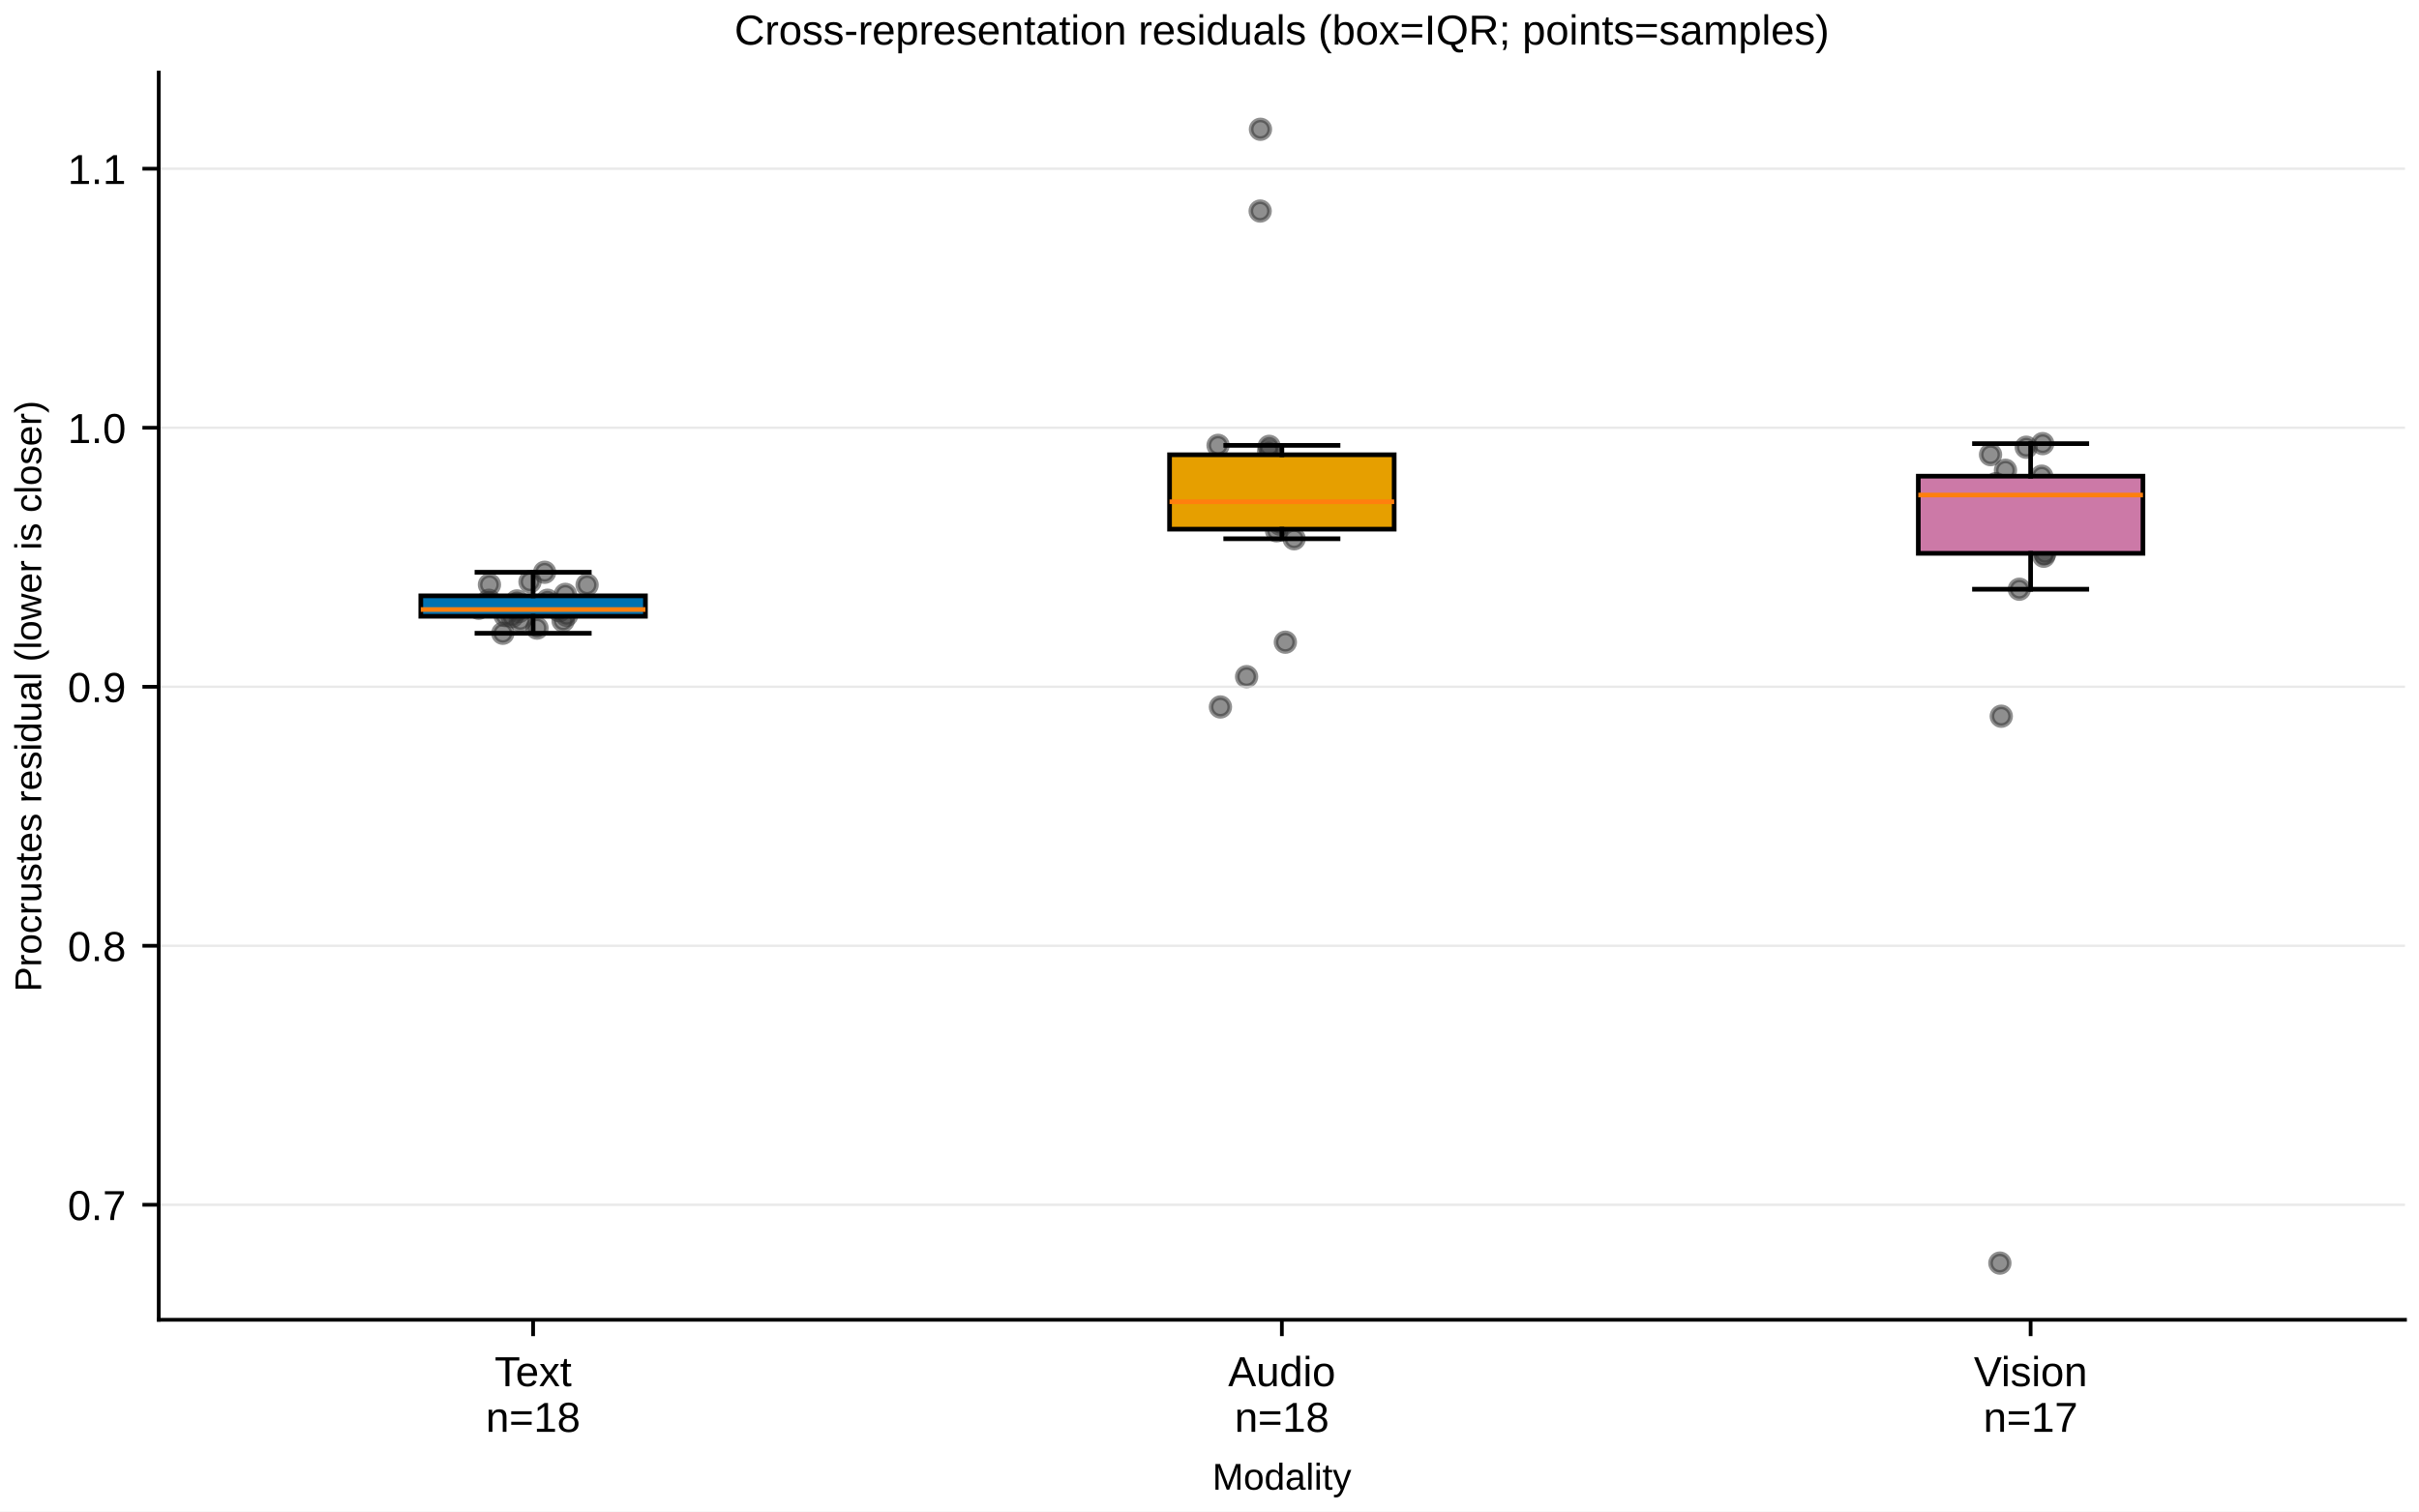
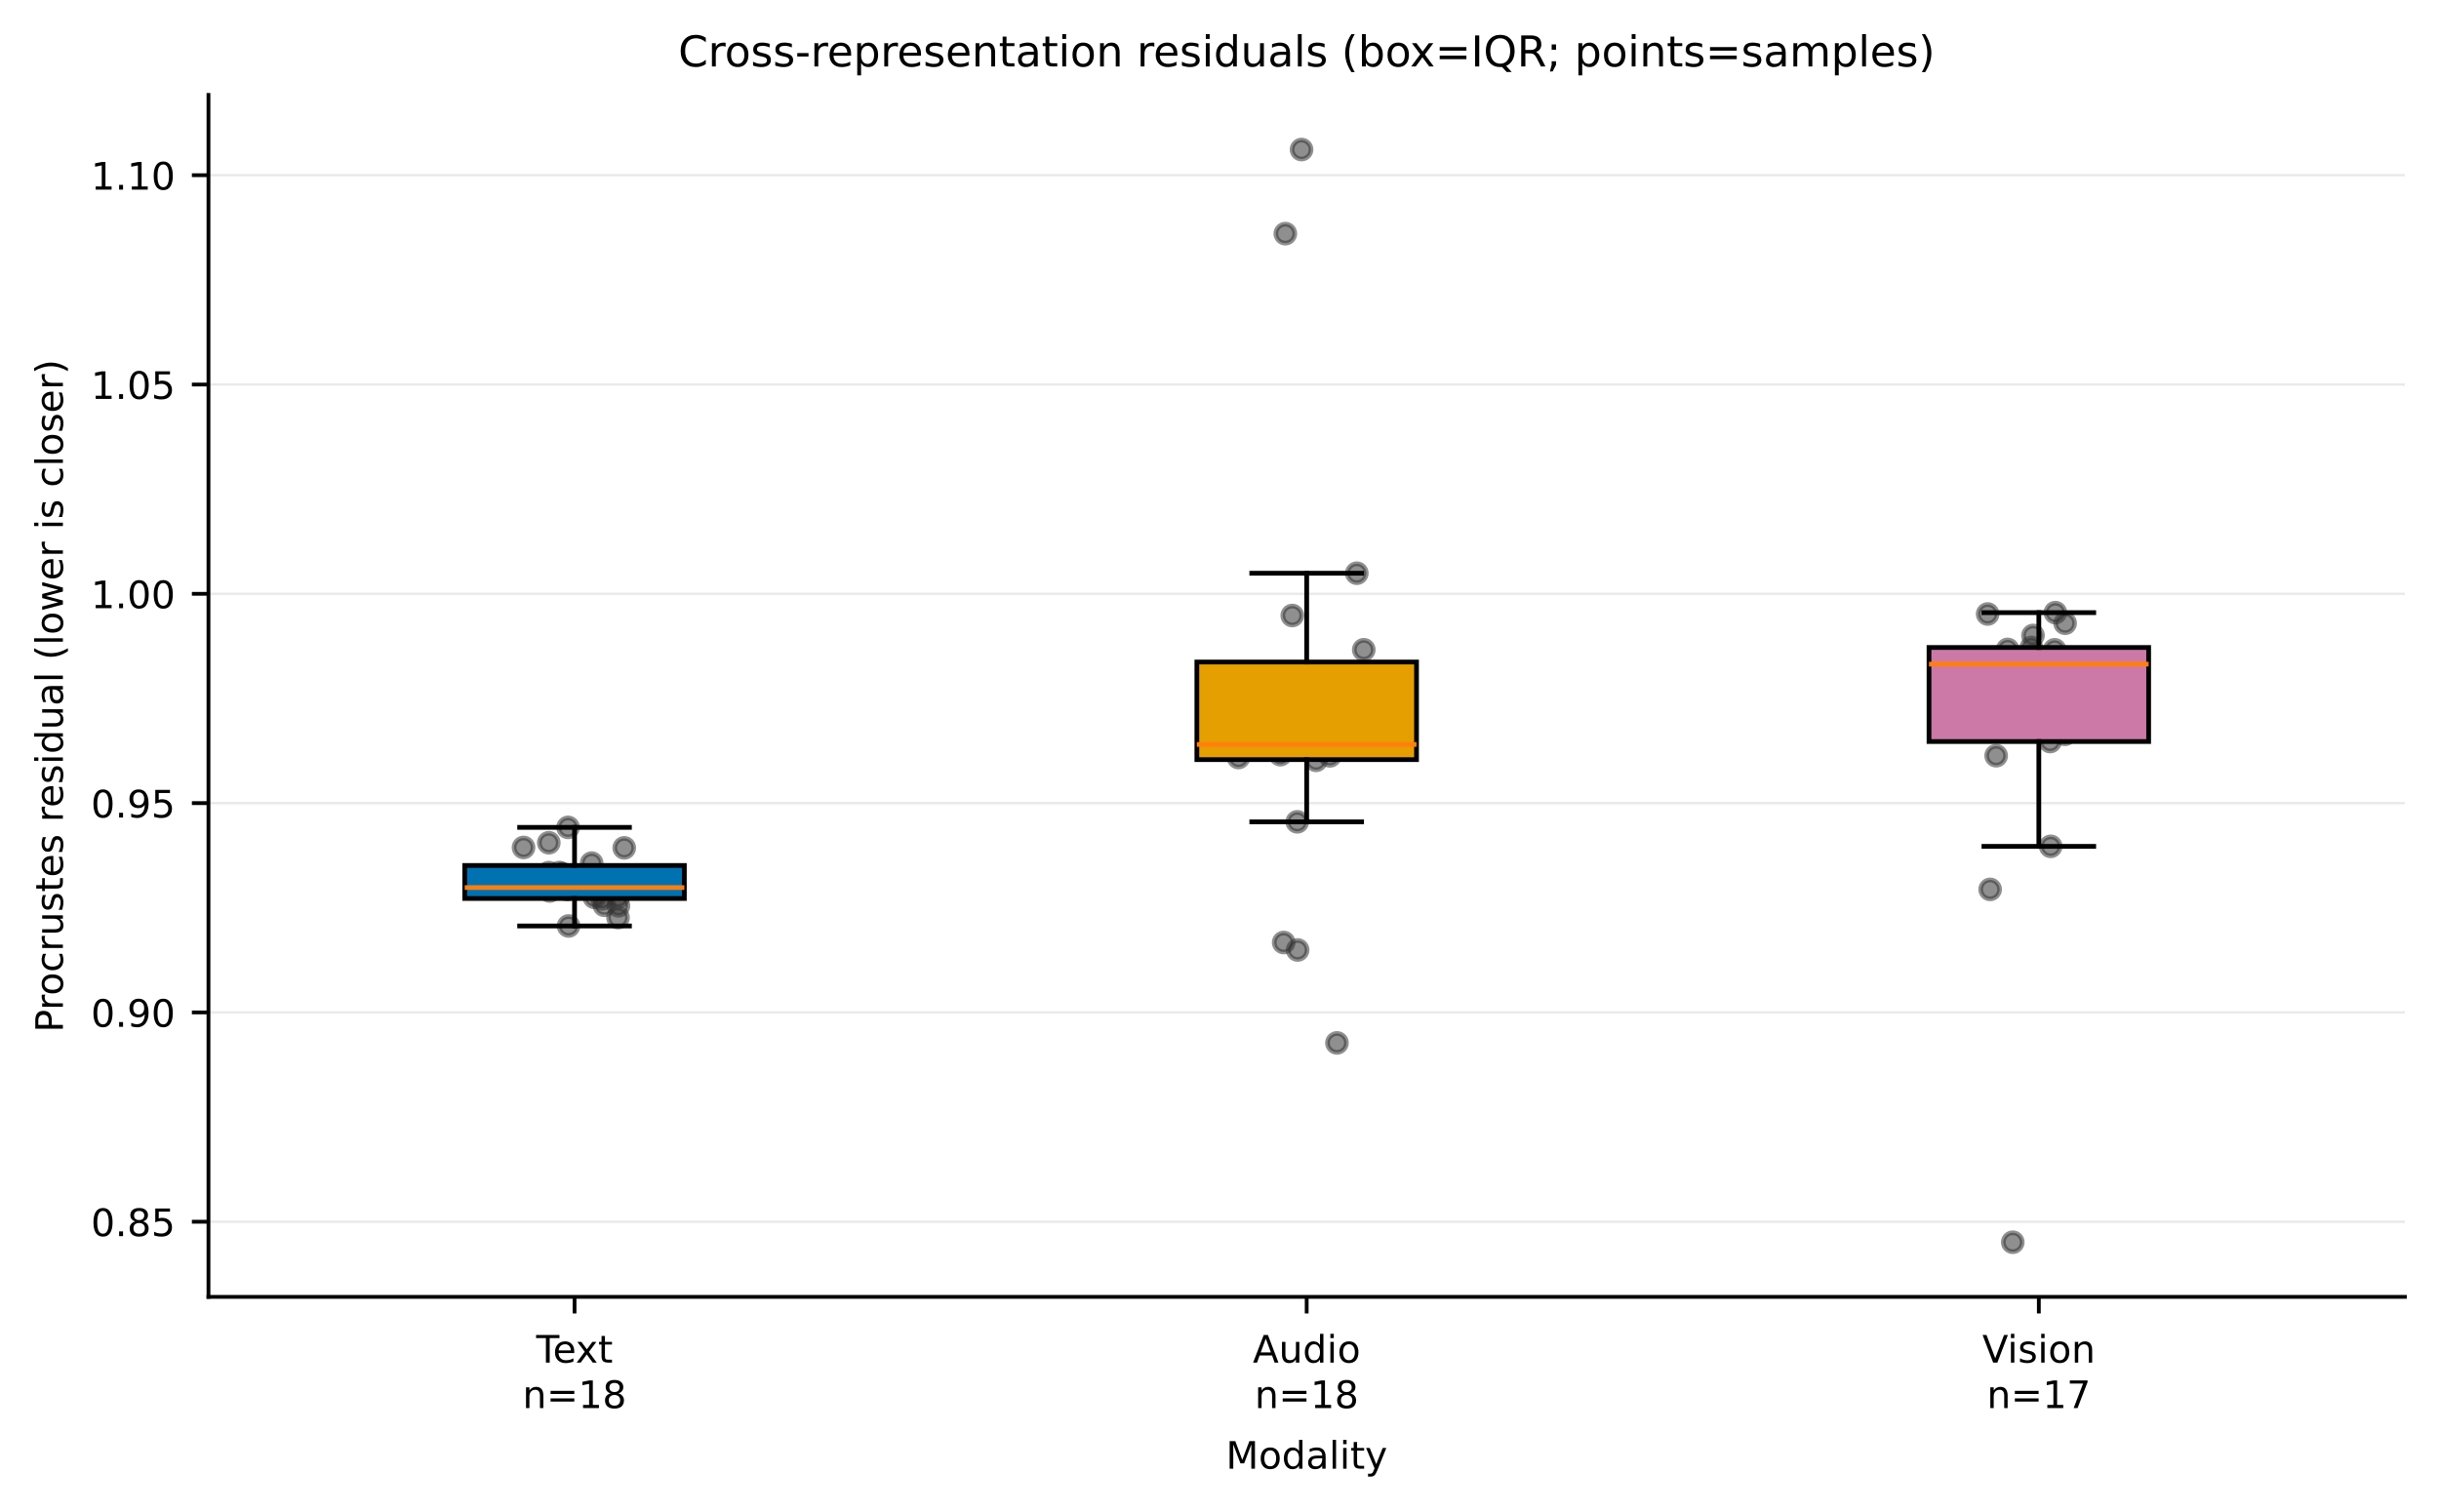
- <svg xmlns="http://www.w3.org/2000/svg" xmlns:xlink="http://www.w3.org/1999/xlink" width="518.4pt" height="324pt" viewBox="0 0 518.4 324" version="1.1">
+ <svg xmlns="http://www.w3.org/2000/svg" xmlns:xlink="http://www.w3.org/1999/xlink" width="514.931pt" height="319.236pt" viewBox="0 0 514.931 319.236" version="1.1">
  <defs>
    <style type="text/css">*{stroke-linejoin: round; stroke-linecap: butt}</style>
  </defs>
  <g id="figure_1">
    <g id="patch_1">
-       <path d="M 0 324 L 518.4 324 L 518.4 0 L 0 0 z " style="fill: #ffffff" />
+       <path d="M 0 319.236 L 514.931 319.236 L 514.931 0 L 0 0 z " style="fill: #ffffff" />
    </g>
    <g id="axes_1">
      <g id="patch_2">
-         <path d="M 34.018 282.901 L 515.4 282.901 L 515.4 15.558 L 34.018 15.558 z " style="fill: #ffffff" />
+         <path d="M 44.013 273.832 L 507.731 273.832 L 507.731 20.039 L 44.013 20.039 z " style="fill: #ffffff" />
      </g>
      <g id="PathCollection_1">
        <defs>
-           <path id="m87ee819279" d="M 0 2 C 0.53 2 1.039 1.789 1.414 1.414 C 1.789 1.039 2 0.53 2 0 C 2 -0.53 1.789 -1.039 1.414 -1.414 C 1.039 -1.789 0.53 -2 0 -2 C -0.53 -2 -1.039 -1.789 -1.414 -1.414 C -1.789 -1.039 -2 -0.53 -2 0 C -2 0.53 -1.789 1.039 -1.414 1.414 C -1.039 1.789 -0.53 2 0 2 z " style="stroke: #333333; stroke-opacity: 0.55" />
+           <path id="m8d5c69ae6e" d="M 0 2 C 0.53 2 1.039 1.789 1.414 1.414 C 1.789 1.039 2 0.53 2 0 C 2 -0.53 1.789 -1.039 1.414 -1.414 C 1.039 -1.789 0.53 -2 0 -2 C -0.53 -2 -1.039 -1.789 -1.414 -1.414 C -1.789 -1.039 -2 -0.53 -2 0 C -2 0.53 -1.789 1.039 -1.414 1.414 C -1.039 1.789 -0.53 2 0 2 z " style="stroke: #333333; stroke-opacity: 0.55" />
        </defs>
-         <g clip-path="url(#p8bc3a41539)">
-           <use xlink:href="#m87ee819279" x="119.873" y="130.915" style="fill: #333333; fill-opacity: 0.55; stroke: #333333; stroke-opacity: 0.55" />
-           <use xlink:href="#m87ee819279" x="107.76" y="135.743" style="fill: #333333; fill-opacity: 0.55; stroke: #333333; stroke-opacity: 0.55" />
-           <use xlink:href="#m87ee819279" x="121.432" y="131.904" style="fill: #333333; fill-opacity: 0.55; stroke: #333333; stroke-opacity: 0.55" />
-           <use xlink:href="#m87ee819279" x="110.785" y="128.807" style="fill: #333333; fill-opacity: 0.55; stroke: #333333; stroke-opacity: 0.55" />
-           <use xlink:href="#m87ee819279" x="104.772" y="128.67" style="fill: #333333; fill-opacity: 0.55; stroke: #333333; stroke-opacity: 0.55" />
-           <use xlink:href="#m87ee819279" x="120.676" y="133.07" style="fill: #333333; fill-opacity: 0.55; stroke: #333333; stroke-opacity: 0.55" />
-           <use xlink:href="#m87ee819279" x="104.887" y="125.33" style="fill: #333333; fill-opacity: 0.55; stroke: #333333; stroke-opacity: 0.55" />
-           <use xlink:href="#m87ee819279" x="111.498" y="132.993" style="fill: #333333; fill-opacity: 0.55; stroke: #333333; stroke-opacity: 0.55" />
-           <use xlink:href="#m87ee819279" x="116.722" y="122.666" style="fill: #333333; fill-opacity: 0.55; stroke: #333333; stroke-opacity: 0.55" />
-           <use xlink:href="#m87ee819279" x="117.339" y="128.658" style="fill: #333333; fill-opacity: 0.55; stroke: #333333; stroke-opacity: 0.55" />
-           <use xlink:href="#m87ee819279" x="125.816" y="125.382" style="fill: #333333; fill-opacity: 0.55; stroke: #333333; stroke-opacity: 0.55" />
-           <use xlink:href="#m87ee819279" x="121.159" y="127.406" style="fill: #333333; fill-opacity: 0.55; stroke: #333333; stroke-opacity: 0.55" />
-           <use xlink:href="#m87ee819279" x="102.579" y="130.382" style="fill: #333333; fill-opacity: 0.55; stroke: #333333; stroke-opacity: 0.55" />
-           <use xlink:href="#m87ee819279" x="108.242" y="131.94" style="fill: #333333; fill-opacity: 0.55; stroke: #333333; stroke-opacity: 0.55" />
-           <use xlink:href="#m87ee819279" x="109.756" y="132.149" style="fill: #333333; fill-opacity: 0.55; stroke: #333333; stroke-opacity: 0.55" />
-           <use xlink:href="#m87ee819279" x="115.085" y="134.633" style="fill: #333333; fill-opacity: 0.55; stroke: #333333; stroke-opacity: 0.55" />
-           <use xlink:href="#m87ee819279" x="111.204" y="131.1" style="fill: #333333; fill-opacity: 0.55; stroke: #333333; stroke-opacity: 0.55" />
-           <use xlink:href="#m87ee819279" x="113.581" y="124.704" style="fill: #333333; fill-opacity: 0.55; stroke: #333333; stroke-opacity: 0.55" />
+         <g clip-path="url(#pcd652f8b3b)">
+           <use xlink:href="#m8d5c69ae6e" x="119.802" y="187.832" style="fill: #333333; fill-opacity: 0.55; stroke: #333333; stroke-opacity: 0.55" />
+           <use xlink:href="#m8d5c69ae6e" x="120.038" y="195.519" style="fill: #333333; fill-opacity: 0.55; stroke: #333333; stroke-opacity: 0.55" />
+           <use xlink:href="#m8d5c69ae6e" x="130.527" y="189.408" style="fill: #333333; fill-opacity: 0.55; stroke: #333333; stroke-opacity: 0.55" />
+           <use xlink:href="#m8d5c69ae6e" x="118.705" y="184.478" style="fill: #333333; fill-opacity: 0.55; stroke: #333333; stroke-opacity: 0.55" />
+           <use xlink:href="#m8d5c69ae6e" x="115.864" y="184.258" style="fill: #333333; fill-opacity: 0.55; stroke: #333333; stroke-opacity: 0.55" />
+           <use xlink:href="#m8d5c69ae6e" x="130.567" y="191.264" style="fill: #333333; fill-opacity: 0.55; stroke: #333333; stroke-opacity: 0.55" />
+           <use xlink:href="#m8d5c69ae6e" x="110.532" y="178.941" style="fill: #333333; fill-opacity: 0.55; stroke: #333333; stroke-opacity: 0.55" />
+           <use xlink:href="#m8d5c69ae6e" x="127.58" y="191.141" style="fill: #333333; fill-opacity: 0.55; stroke: #333333; stroke-opacity: 0.55" />
+           <use xlink:href="#m8d5c69ae6e" x="119.934" y="174.701" style="fill: #333333; fill-opacity: 0.55; stroke: #333333; stroke-opacity: 0.55" />
+           <use xlink:href="#m8d5c69ae6e" x="118.086" y="184.239" style="fill: #333333; fill-opacity: 0.55; stroke: #333333; stroke-opacity: 0.55" />
+           <use xlink:href="#m8d5c69ae6e" x="131.792" y="179.025" style="fill: #333333; fill-opacity: 0.55; stroke: #333333; stroke-opacity: 0.55" />
+           <use xlink:href="#m8d5c69ae6e" x="124.914" y="182.246" style="fill: #333333; fill-opacity: 0.55; stroke: #333333; stroke-opacity: 0.55" />
+           <use xlink:href="#m8d5c69ae6e" x="117.866" y="186.984" style="fill: #333333; fill-opacity: 0.55; stroke: #333333; stroke-opacity: 0.55" />
+           <use xlink:href="#m8d5c69ae6e" x="125.479" y="189.464" style="fill: #333333; fill-opacity: 0.55; stroke: #333333; stroke-opacity: 0.55" />
+           <use xlink:href="#m8d5c69ae6e" x="127.093" y="189.797" style="fill: #333333; fill-opacity: 0.55; stroke: #333333; stroke-opacity: 0.55" />
+           <use xlink:href="#m8d5c69ae6e" x="130.478" y="193.752" style="fill: #333333; fill-opacity: 0.55; stroke: #333333; stroke-opacity: 0.55" />
+           <use xlink:href="#m8d5c69ae6e" x="116.066" y="188.127" style="fill: #333333; fill-opacity: 0.55; stroke: #333333; stroke-opacity: 0.55" />
+           <use xlink:href="#m8d5c69ae6e" x="115.864" y="177.945" style="fill: #333333; fill-opacity: 0.55; stroke: #333333; stroke-opacity: 0.55" />
        </g>
      </g>
      <g id="PathCollection_2">
-         <g clip-path="url(#p8bc3a41539)">
-           <use xlink:href="#m87ee819279" x="261.037" y="95.466" style="fill: #333333; fill-opacity: 0.55; stroke: #333333; stroke-opacity: 0.55" />
-           <use xlink:href="#m87ee819279" x="282.234" y="110.327" style="fill: #333333; fill-opacity: 0.55; stroke: #333333; stroke-opacity: 0.55" />
-           <use xlink:href="#m87ee819279" x="271.305" y="108.374" style="fill: #333333; fill-opacity: 0.55; stroke: #333333; stroke-opacity: 0.55" />
-           <use xlink:href="#m87ee819279" x="267.149" y="145.042" style="fill: #333333; fill-opacity: 0.55; stroke: #333333; stroke-opacity: 0.55" />
-           <use xlink:href="#m87ee819279" x="271.875" y="96.668" style="fill: #333333; fill-opacity: 0.55; stroke: #333333; stroke-opacity: 0.55" />
-           <use xlink:href="#m87ee819279" x="275.457" y="137.657" style="fill: #333333; fill-opacity: 0.55; stroke: #333333; stroke-opacity: 0.55" />
-           <use xlink:href="#m87ee819279" x="272.893" y="99.919" style="fill: #333333; fill-opacity: 0.55; stroke: #333333; stroke-opacity: 0.55" />
-           <use xlink:href="#m87ee819279" x="264.929" y="106.735" style="fill: #333333; fill-opacity: 0.55; stroke: #333333; stroke-opacity: 0.55" />
-           <use xlink:href="#m87ee819279" x="282.035" y="101.565" style="fill: #333333; fill-opacity: 0.55; stroke: #333333; stroke-opacity: 0.55" />
-           <use xlink:href="#m87ee819279" x="271.989" y="95.677" style="fill: #333333; fill-opacity: 0.55; stroke: #333333; stroke-opacity: 0.55" />
-           <use xlink:href="#m87ee819279" x="270.056" y="45.239" style="fill: #333333; fill-opacity: 0.55; stroke: #333333; stroke-opacity: 0.55" />
-           <use xlink:href="#m87ee819279" x="274.314" y="112.366" style="fill: #333333; fill-opacity: 0.55; stroke: #333333; stroke-opacity: 0.55" />
-           <use xlink:href="#m87ee819279" x="274.845" y="109.972" style="fill: #333333; fill-opacity: 0.55; stroke: #333333; stroke-opacity: 0.55" />
-           <use xlink:href="#m87ee819279" x="277.335" y="115.489" style="fill: #333333; fill-opacity: 0.55; stroke: #333333; stroke-opacity: 0.55" />
-           <use xlink:href="#m87ee819279" x="285.914" y="101.277" style="fill: #333333; fill-opacity: 0.55; stroke: #333333; stroke-opacity: 0.55" />
-           <use xlink:href="#m87ee819279" x="261.542" y="151.541" style="fill: #333333; fill-opacity: 0.55; stroke: #333333; stroke-opacity: 0.55" />
-           <use xlink:href="#m87ee819279" x="273.582" y="113.783" style="fill: #333333; fill-opacity: 0.55; stroke: #333333; stroke-opacity: 0.55" />
-           <use xlink:href="#m87ee819279" x="270.121" y="27.71" style="fill: #333333; fill-opacity: 0.55; stroke: #333333; stroke-opacity: 0.55" />
+         <g clip-path="url(#pcd652f8b3b)">
+           <use xlink:href="#m8d5c69ae6e" x="272.832" y="129.963" style="fill: #333333; fill-opacity: 0.55; stroke: #333333; stroke-opacity: 0.55" />
+           <use xlink:href="#m8d5c69ae6e" x="272.718" y="156.18" style="fill: #333333; fill-opacity: 0.55; stroke: #333333; stroke-opacity: 0.55" />
+           <use xlink:href="#m8d5c69ae6e" x="274.107" y="147.554" style="fill: #333333; fill-opacity: 0.55; stroke: #333333; stroke-opacity: 0.55" />
+           <use xlink:href="#m8d5c69ae6e" x="271.016" y="199.006" style="fill: #333333; fill-opacity: 0.55; stroke: #333333; stroke-opacity: 0.55" />
+           <use xlink:href="#m8d5c69ae6e" x="273.885" y="173.529" style="fill: #333333; fill-opacity: 0.55; stroke: #333333; stroke-opacity: 0.55" />
+           <use xlink:href="#m8d5c69ae6e" x="273.962" y="200.586" style="fill: #333333; fill-opacity: 0.55; stroke: #333333; stroke-opacity: 0.55" />
+           <use xlink:href="#m8d5c69ae6e" x="280.786" y="159.602" style="fill: #333333; fill-opacity: 0.55; stroke: #333333; stroke-opacity: 0.55" />
+           <use xlink:href="#m8d5c69ae6e" x="286.118" y="149.795" style="fill: #333333; fill-opacity: 0.55; stroke: #333333; stroke-opacity: 0.55" />
+           <use xlink:href="#m8d5c69ae6e" x="287.927" y="137.196" style="fill: #333333; fill-opacity: 0.55; stroke: #333333; stroke-opacity: 0.55" />
+           <use xlink:href="#m8d5c69ae6e" x="286.455" y="121.033" style="fill: #333333; fill-opacity: 0.55; stroke: #333333; stroke-opacity: 0.55" />
+           <use xlink:href="#m8d5c69ae6e" x="271.362" y="49.332" style="fill: #333333; fill-opacity: 0.55; stroke: #333333; stroke-opacity: 0.55" />
+           <use xlink:href="#m8d5c69ae6e" x="261.47" y="159.95" style="fill: #333333; fill-opacity: 0.55; stroke: #333333; stroke-opacity: 0.55" />
+           <use xlink:href="#m8d5c69ae6e" x="270.322" y="159.348" style="fill: #333333; fill-opacity: 0.55; stroke: #333333; stroke-opacity: 0.55" />
+           <use xlink:href="#m8d5c69ae6e" x="276.906" y="158.004" style="fill: #333333; fill-opacity: 0.55; stroke: #333333; stroke-opacity: 0.55" />
+           <use xlink:href="#m8d5c69ae6e" x="277.858" y="160.541" style="fill: #333333; fill-opacity: 0.55; stroke: #333333; stroke-opacity: 0.55" />
+           <use xlink:href="#m8d5c69ae6e" x="282.263" y="220.208" style="fill: #333333; fill-opacity: 0.55; stroke: #333333; stroke-opacity: 0.55" />
+           <use xlink:href="#m8d5c69ae6e" x="276.007" y="156.386" style="fill: #333333; fill-opacity: 0.55; stroke: #333333; stroke-opacity: 0.55" />
+           <use xlink:href="#m8d5c69ae6e" x="274.787" y="31.575" style="fill: #333333; fill-opacity: 0.55; stroke: #333333; stroke-opacity: 0.55" />
        </g>
      </g>
      <g id="PathCollection_3">
-         <g clip-path="url(#p8bc3a41539)">
-           <use xlink:href="#m87ee819279" x="434.227" y="95.863" style="fill: #333333; fill-opacity: 0.55; stroke: #333333; stroke-opacity: 0.55" />
-           <use xlink:href="#m87ee819279" x="437.977" y="119.236" style="fill: #333333; fill-opacity: 0.55; stroke: #333333; stroke-opacity: 0.55" />
-           <use xlink:href="#m87ee819279" x="438.738" y="104.823" style="fill: #333333; fill-opacity: 0.55; stroke: #333333; stroke-opacity: 0.55" />
-           <use xlink:href="#m87ee819279" x="428.581" y="270.749" style="fill: #333333; fill-opacity: 0.55; stroke: #333333; stroke-opacity: 0.55" />
-           <use xlink:href="#m87ee819279" x="427.728" y="103.673" style="fill: #333333; fill-opacity: 0.55; stroke: #333333; stroke-opacity: 0.55" />
-           <use xlink:href="#m87ee819279" x="438.236" y="118.607" style="fill: #333333; fill-opacity: 0.55; stroke: #333333; stroke-opacity: 0.55" />
-           <use xlink:href="#m87ee819279" x="437.753" y="95.094" style="fill: #333333; fill-opacity: 0.55; stroke: #333333; stroke-opacity: 0.55" />
-           <use xlink:href="#m87ee819279" x="432.751" y="126.302" style="fill: #333333; fill-opacity: 0.55; stroke: #333333; stroke-opacity: 0.55" />
-           <use xlink:href="#m87ee819279" x="439.746" y="106.891" style="fill: #333333; fill-opacity: 0.55; stroke: #333333; stroke-opacity: 0.55" />
-           <use xlink:href="#m87ee819279" x="429.779" y="100.802" style="fill: #333333; fill-opacity: 0.55; stroke: #333333; stroke-opacity: 0.55" />
-           <use xlink:href="#m87ee819279" x="428.879" y="153.524" style="fill: #333333; fill-opacity: 0.55; stroke: #333333; stroke-opacity: 0.55" />
-           <use xlink:href="#m87ee819279" x="432.115" y="105.747" style="fill: #333333; fill-opacity: 0.55; stroke: #333333; stroke-opacity: 0.55" />
-           <use xlink:href="#m87ee819279" x="426.945" y="106.111" style="fill: #333333; fill-opacity: 0.55; stroke: #333333; stroke-opacity: 0.55" />
-           <use xlink:href="#m87ee819279" x="426.578" y="97.458" style="fill: #333333; fill-opacity: 0.55; stroke: #333333; stroke-opacity: 0.55" />
-           <use xlink:href="#m87ee819279" x="436.149" y="112.732" style="fill: #333333; fill-opacity: 0.55; stroke: #333333; stroke-opacity: 0.55" />
-           <use xlink:href="#m87ee819279" x="447.955" y="114.056" style="fill: #333333; fill-opacity: 0.55; stroke: #333333; stroke-opacity: 0.55" />
-           <use xlink:href="#m87ee819279" x="437.543" y="102.069" style="fill: #333333; fill-opacity: 0.55; stroke: #333333; stroke-opacity: 0.55" />
+         <g clip-path="url(#pcd652f8b3b)">
+           <use xlink:href="#m8d5c69ae6e" x="433.943" y="129.362" style="fill: #333333; fill-opacity: 0.55; stroke: #333333; stroke-opacity: 0.55" />
+           <use xlink:href="#m8d5c69ae6e" x="421.438" y="159.562" style="fill: #333333; fill-opacity: 0.55; stroke: #333333; stroke-opacity: 0.55" />
+           <use xlink:href="#m8d5c69ae6e" x="423.869" y="137.124" style="fill: #333333; fill-opacity: 0.55; stroke: #333333; stroke-opacity: 0.55" />
+           <use xlink:href="#m8d5c69ae6e" x="424.943" y="262.296" style="fill: #333333; fill-opacity: 0.55; stroke: #333333; stroke-opacity: 0.55" />
+           <use xlink:href="#m8d5c69ae6e" x="429.215" y="134.181" style="fill: #333333; fill-opacity: 0.55; stroke: #333333; stroke-opacity: 0.55" />
+           <use xlink:href="#m8d5c69ae6e" x="435.95" y="155.059" style="fill: #333333; fill-opacity: 0.55; stroke: #333333; stroke-opacity: 0.55" />
+           <use xlink:href="#m8d5c69ae6e" x="419.643" y="129.645" style="fill: #333333; fill-opacity: 0.55; stroke: #333333; stroke-opacity: 0.55" />
+           <use xlink:href="#m8d5c69ae6e" x="432.949" y="178.706" style="fill: #333333; fill-opacity: 0.55; stroke: #333333; stroke-opacity: 0.55" />
+           <use xlink:href="#m8d5c69ae6e" x="433.788" y="137.209" style="fill: #333333; fill-opacity: 0.55; stroke: #333333; stroke-opacity: 0.55" />
+           <use xlink:href="#m8d5c69ae6e" x="435.328" y="140.234" style="fill: #333333; fill-opacity: 0.55; stroke: #333333; stroke-opacity: 0.55" />
+           <use xlink:href="#m8d5c69ae6e" x="420.166" y="187.796" style="fill: #333333; fill-opacity: 0.55; stroke: #333333; stroke-opacity: 0.55" />
+           <use xlink:href="#m8d5c69ae6e" x="435.725" y="141.839" style="fill: #333333; fill-opacity: 0.55; stroke: #333333; stroke-opacity: 0.55" />
+           <use xlink:href="#m8d5c69ae6e" x="428.871" y="136.713" style="fill: #333333; fill-opacity: 0.55; stroke: #333333; stroke-opacity: 0.55" />
+           <use xlink:href="#m8d5c69ae6e" x="435.998" y="131.597" style="fill: #333333; fill-opacity: 0.55; stroke: #333333; stroke-opacity: 0.55" />
+           <use xlink:href="#m8d5c69ae6e" x="432.833" y="156.573" style="fill: #333333; fill-opacity: 0.55; stroke: #333333; stroke-opacity: 0.55" />
+           <use xlink:href="#m8d5c69ae6e" x="432.619" y="146.387" style="fill: #333333; fill-opacity: 0.55; stroke: #333333; stroke-opacity: 0.55" />
+           <use xlink:href="#m8d5c69ae6e" x="425.722" y="138.814" style="fill: #333333; fill-opacity: 0.55; stroke: #333333; stroke-opacity: 0.55" />
        </g>
      </g>
      <g id="matplotlib.axis_1">
        <g id="xtick_1">
          <g id="line2d_1">
            <defs>
-               <path id="mef45c1e18e" d="M 0 0 L 0 3.5 " style="stroke: #000000; stroke-width: 0.8" />
+               <path id="mb994ba4a38" d="M 0 0 L 0 3.5 " style="stroke: #000000; stroke-width: 0.8" />
            </defs>
            <g>
-               <use xlink:href="#mef45c1e18e" x="114.248" y="282.901" style="stroke: #000000; stroke-width: 0.8" />
+               <use xlink:href="#mb994ba4a38" x="121.299" y="273.832" style="stroke: #000000; stroke-width: 0.8" />
            </g>
          </g>
          <g id="text_1">
-             <text style="font-size: 9px; font-family: 'Arial', 'Helvetica', 'DejaVu Sans', sans-serif" transform="translate(105.9959 297.1278)">Text</text>
-             <text style="font-size: 9px; font-family: 'Arial', 'Helvetica', 'DejaVu Sans', sans-serif" transform="translate(104.1129 306.9232)">n=18</text>
+             <text style="font-size: 8px; font-family: 'DejaVu Sans', 'Bitstream Vera Sans', 'Computer Modern Sans Serif', 'Lucida Grande', 'Verdana', 'Geneva', 'Lucid', 'Arial', 'Helvetica', 'Avant Garde', sans-serif" transform="translate(113.2089 287.7106)">Text</text>
+             <text style="font-size: 8px; font-family: 'DejaVu Sans', 'Bitstream Vera Sans', 'Computer Modern Sans Serif', 'Lucida Grande', 'Verdana', 'Geneva', 'Lucid', 'Arial', 'Helvetica', 'Avant Garde', sans-serif" transform="translate(110.3226 297.3122)">n=18</text>
          </g>
        </g>
        <g id="xtick_2">
          <g id="line2d_2">
            <g>
-               <use xlink:href="#mef45c1e18e" x="274.709" y="282.901" style="stroke: #000000; stroke-width: 0.8" />
+               <use xlink:href="#mb994ba4a38" x="275.872" y="273.832" style="stroke: #000000; stroke-width: 0.8" />
            </g>
          </g>
          <g id="text_2">
-             <text style="font-size: 9px; font-family: 'Arial', 'Helvetica', 'DejaVu Sans', sans-serif" transform="translate(263.2002 297.1278)">Audio</text>
-             <text style="font-size: 9px; font-family: 'Arial', 'Helvetica', 'DejaVu Sans', sans-serif" transform="translate(264.5734 306.9232)">n=18</text>
+             <text style="font-size: 8px; font-family: 'DejaVu Sans', 'Bitstream Vera Sans', 'Computer Modern Sans Serif', 'Lucida Grande', 'Verdana', 'Geneva', 'Lucid', 'Arial', 'Helvetica', 'Avant Garde', sans-serif" transform="translate(264.5028 287.7113)">Audio</text>
+             <text style="font-size: 8px; font-family: 'DejaVu Sans', 'Bitstream Vera Sans', 'Computer Modern Sans Serif', 'Lucida Grande', 'Verdana', 'Geneva', 'Lucid', 'Arial', 'Helvetica', 'Avant Garde', sans-serif" transform="translate(264.8953 297.3128)">n=18</text>
          </g>
        </g>
        <g id="xtick_3">
          <g id="line2d_3">
            <g>
-               <use xlink:href="#mef45c1e18e" x="435.17" y="282.901" style="stroke: #000000; stroke-width: 0.8" />
+               <use xlink:href="#mb994ba4a38" x="430.445" y="273.832" style="stroke: #000000; stroke-width: 0.8" />
            </g>
          </g>
          <g id="text_3">
-             <text style="font-size: 9px; font-family: 'Arial', 'Helvetica', 'DejaVu Sans', sans-serif" transform="translate(422.9949 297.1278)">Vision</text>
-             <text style="font-size: 9px; font-family: 'Arial', 'Helvetica', 'DejaVu Sans', sans-serif" transform="translate(425.034 306.9232)">n=17</text>
+             <text style="font-size: 8px; font-family: 'DejaVu Sans', 'Bitstream Vera Sans', 'Computer Modern Sans Serif', 'Lucida Grande', 'Verdana', 'Geneva', 'Lucid', 'Arial', 'Helvetica', 'Avant Garde', sans-serif" transform="translate(418.508 287.7113)">Vision</text>
+             <text style="font-size: 8px; font-family: 'DejaVu Sans', 'Bitstream Vera Sans', 'Computer Modern Sans Serif', 'Lucida Grande', 'Verdana', 'Geneva', 'Lucid', 'Arial', 'Helvetica', 'Avant Garde', sans-serif" transform="translate(419.468 297.3128)">n=17</text>
          </g>
        </g>
        <g id="text_4">
-           <text style="font-size: 8px; font-family: 'Arial', 'Helvetica', 'DejaVu Sans', sans-serif; text-anchor: middle" x="274.709" y="319.316" transform="rotate(-0 274.709 319.316)">Modality</text>
+           <text style="font-size: 8px; font-family: 'DejaVu Sans', 'Bitstream Vera Sans', 'Computer Modern Sans Serif', 'Lucida Grande', 'Verdana', 'Geneva', 'Lucid', 'Arial', 'Helvetica', 'Avant Garde', sans-serif; text-anchor: middle" x="275.872" y="310.114" transform="rotate(-0 275.8722 310.1142)">Modality</text>
        </g>
      </g>
      <g id="matplotlib.axis_2">
        <g id="ytick_1">
          <g id="line2d_4">
-             <path d="M 34.018 258.249 L 515.4 258.249 " clip-path="url(#p8bc3a41539)" style="fill: none; stroke: #dddddd; stroke-opacity: 0.65; stroke-width: 0.5; stroke-linecap: square" />
+             <path d="M 44.013 257.965 L 507.731 257.965 " clip-path="url(#pcd652f8b3b)" style="fill: none; stroke: #dddddd; stroke-opacity: 0.65; stroke-width: 0.5; stroke-linecap: square" />
          </g>
          <g id="line2d_5">
            <defs>
-               <path id="mcff346ad55" d="M 0 0 L -3.5 0 " style="stroke: #000000; stroke-width: 0.8" />
+               <path id="md71560dba4" d="M 0 0 L -3.5 0 " style="stroke: #000000; stroke-width: 0.8" />
            </defs>
            <g>
-               <use xlink:href="#mcff346ad55" x="34.018" y="258.249" style="stroke: #000000; stroke-width: 0.8" />
+               <use xlink:href="#md71560dba4" x="44.013" y="257.965" style="stroke: #000000; stroke-width: 0.8" />
            </g>
          </g>
          <g id="text_5">
-             <text style="font-size: 9px; font-family: 'Arial', 'Helvetica', 'DejaVu Sans', sans-serif; text-anchor: end" x="27.018" y="261.526" transform="rotate(-0 27.01821 261.5255)">0.7</text>
+             <text style="font-size: 8px; font-family: 'DejaVu Sans', 'Bitstream Vera Sans', 'Computer Modern Sans Serif', 'Lucida Grande', 'Verdana', 'Geneva', 'Lucid', 'Arial', 'Helvetica', 'Avant Garde', sans-serif; text-anchor: end" x="37.013" y="261.004" transform="rotate(-0 37.01313 261.0038)">0.85</text>
          </g>
        </g>
        <g id="ytick_2">
          <g id="line2d_6">
-             <path d="M 34.018 202.729 L 515.4 202.729 " clip-path="url(#p8bc3a41539)" style="fill: none; stroke: #dddddd; stroke-opacity: 0.65; stroke-width: 0.5; stroke-linecap: square" />
+             <path d="M 44.013 213.771 L 507.731 213.771 " clip-path="url(#pcd652f8b3b)" style="fill: none; stroke: #dddddd; stroke-opacity: 0.65; stroke-width: 0.5; stroke-linecap: square" />
          </g>
          <g id="line2d_7">
            <g>
-               <use xlink:href="#mcff346ad55" x="34.018" y="202.729" style="stroke: #000000; stroke-width: 0.8" />
+               <use xlink:href="#md71560dba4" x="44.013" y="213.771" style="stroke: #000000; stroke-width: 0.8" />
            </g>
          </g>
          <g id="text_6">
-             <text style="font-size: 9px; font-family: 'Arial', 'Helvetica', 'DejaVu Sans', sans-serif; text-anchor: end" x="27.018" y="206.005" transform="rotate(-0 27.01821 206.0049)">0.8</text>
+             <text style="font-size: 8px; font-family: 'DejaVu Sans', 'Bitstream Vera Sans', 'Computer Modern Sans Serif', 'Lucida Grande', 'Verdana', 'Geneva', 'Lucid', 'Arial', 'Helvetica', 'Avant Garde', sans-serif; text-anchor: end" x="37.013" y="216.81" transform="rotate(-0 37.01313 216.8101)">0.90</text>
          </g>
        </g>
        <g id="ytick_3">
          <g id="line2d_8">
-             <path d="M 34.018 147.208 L 515.4 147.208 " clip-path="url(#p8bc3a41539)" style="fill: none; stroke: #dddddd; stroke-opacity: 0.65; stroke-width: 0.5; stroke-linecap: square" />
+             <path d="M 44.013 169.577 L 507.731 169.577 " clip-path="url(#pcd652f8b3b)" style="fill: none; stroke: #dddddd; stroke-opacity: 0.65; stroke-width: 0.5; stroke-linecap: square" />
          </g>
          <g id="line2d_9">
            <g>
-               <use xlink:href="#mcff346ad55" x="34.018" y="147.208" style="stroke: #000000; stroke-width: 0.8" />
+               <use xlink:href="#md71560dba4" x="44.013" y="169.577" style="stroke: #000000; stroke-width: 0.8" />
            </g>
          </g>
          <g id="text_7">
-             <text style="font-size: 9px; font-family: 'Arial', 'Helvetica', 'DejaVu Sans', sans-serif; text-anchor: end" x="27.018" y="150.484" transform="rotate(-0 27.01821 150.4843)">0.9</text>
+             <text style="font-size: 8px; font-family: 'DejaVu Sans', 'Bitstream Vera Sans', 'Computer Modern Sans Serif', 'Lucida Grande', 'Verdana', 'Geneva', 'Lucid', 'Arial', 'Helvetica', 'Avant Garde', sans-serif; text-anchor: end" x="37.013" y="172.616" transform="rotate(-0 37.01313 172.6165)">0.95</text>
          </g>
        </g>
        <g id="ytick_4">
          <g id="line2d_10">
-             <path d="M 34.018 91.688 L 515.4 91.688 " clip-path="url(#p8bc3a41539)" style="fill: none; stroke: #dddddd; stroke-opacity: 0.65; stroke-width: 0.5; stroke-linecap: square" />
+             <path d="M 44.013 125.384 L 507.731 125.384 " clip-path="url(#pcd652f8b3b)" style="fill: none; stroke: #dddddd; stroke-opacity: 0.65; stroke-width: 0.5; stroke-linecap: square" />
          </g>
          <g id="line2d_11">
            <g>
-               <use xlink:href="#mcff346ad55" x="34.018" y="91.688" style="stroke: #000000; stroke-width: 0.8" />
+               <use xlink:href="#md71560dba4" x="44.013" y="125.384" style="stroke: #000000; stroke-width: 0.8" />
            </g>
          </g>
          <g id="text_8">
-             <text style="font-size: 9px; font-family: 'Arial', 'Helvetica', 'DejaVu Sans', sans-serif; text-anchor: end" x="27.018" y="94.964" transform="rotate(-0 27.01821 94.96373)">1.0</text>
+             <text style="font-size: 8px; font-family: 'DejaVu Sans', 'Bitstream Vera Sans', 'Computer Modern Sans Serif', 'Lucida Grande', 'Verdana', 'Geneva', 'Lucid', 'Arial', 'Helvetica', 'Avant Garde', sans-serif; text-anchor: end" x="37.013" y="128.423" transform="rotate(-0 37.01313 128.4228)">1.00</text>
          </g>
        </g>
        <g id="ytick_5">
          <g id="line2d_12">
-             <path d="M 34.018 36.167 L 515.4 36.167 " clip-path="url(#p8bc3a41539)" style="fill: none; stroke: #dddddd; stroke-opacity: 0.65; stroke-width: 0.5; stroke-linecap: square" />
+             <path d="M 44.013 81.19 L 507.731 81.19 " clip-path="url(#pcd652f8b3b)" style="fill: none; stroke: #dddddd; stroke-opacity: 0.65; stroke-width: 0.5; stroke-linecap: square" />
          </g>
          <g id="line2d_13">
            <g>
-               <use xlink:href="#mcff346ad55" x="34.018" y="36.167" style="stroke: #000000; stroke-width: 0.8" />
+               <use xlink:href="#md71560dba4" x="44.013" y="81.19" style="stroke: #000000; stroke-width: 0.8" />
            </g>
          </g>
          <g id="text_9">
-             <text style="font-size: 9px; font-family: 'Arial', 'Helvetica', 'DejaVu Sans', sans-serif; text-anchor: end" x="27.018" y="39.443" transform="rotate(-0 27.01821 39.44313)">1.1</text>
-           </g>
-         </g>
-         <g id="text_10">
-           <text style="font-size: 8px; font-family: 'Arial', 'Helvetica', 'DejaVu Sans', sans-serif; text-anchor: middle" x="8.824" y="149.229" transform="rotate(-90 8.824459 149.2293)">Procrustes residual (lower is closer)</text>
+             <text style="font-size: 8px; font-family: 'DejaVu Sans', 'Bitstream Vera Sans', 'Computer Modern Sans Serif', 'Lucida Grande', 'Verdana', 'Geneva', 'Lucid', 'Arial', 'Helvetica', 'Avant Garde', sans-serif; text-anchor: end" x="37.013" y="84.229" transform="rotate(-0 37.01313 84.22915)">1.05</text>
+           </g>
+         </g>
+         <g id="ytick_6">
+           <g id="line2d_14">
+             <path d="M 44.013 36.996 L 507.731 36.996 " clip-path="url(#pcd652f8b3b)" style="fill: none; stroke: #dddddd; stroke-opacity: 0.65; stroke-width: 0.5; stroke-linecap: square" />
+           </g>
+           <g id="line2d_15">
+             <g>
+               <use xlink:href="#md71560dba4" x="44.013" y="36.996" style="stroke: #000000; stroke-width: 0.8" />
+             </g>
+           </g>
+           <g id="text_10">
+             <text style="font-size: 8px; font-family: 'DejaVu Sans', 'Bitstream Vera Sans', 'Computer Modern Sans Serif', 'Lucida Grande', 'Verdana', 'Geneva', 'Lucid', 'Arial', 'Helvetica', 'Avant Garde', sans-serif; text-anchor: end" x="37.013" y="40.035" transform="rotate(-0 37.01313 40.03549)">1.10</text>
+           </g>
+         </g>
+         <g id="text_11">
+           <text style="font-size: 8px; font-family: 'DejaVu Sans', 'Bitstream Vera Sans', 'Computer Modern Sans Serif', 'Lucida Grande', 'Verdana', 'Geneva', 'Lucid', 'Arial', 'Helvetica', 'Avant Garde', sans-serif; text-anchor: middle" x="13.279" y="146.935" transform="rotate(-90 13.27875 146.9352)">Procrustes residual (lower is closer)</text>
        </g>
      </g>
      <g id="patch_3">
-         <path d="M 90.179 132.097 L 138.318 132.097 L 138.318 127.719 L 90.179 127.719 L 90.179 132.097 z " clip-path="url(#p8bc3a41539)" style="fill: #0072b2; stroke: #000000; stroke-linejoin: miter" />
-       </g>
-       <g id="line2d_14">
-         <path d="M 114.248 132.097 L 114.248 135.743 " clip-path="url(#p8bc3a41539)" style="fill: none; stroke: #000000; stroke-linecap: square" />
-       </g>
-       <g id="line2d_15">
-         <path d="M 114.248 127.719 L 114.248 122.666 " clip-path="url(#p8bc3a41539)" style="fill: none; stroke: #000000; stroke-linecap: square" />
+         <path d="M 98.114 189.714 L 144.485 189.714 L 144.485 182.744 L 98.114 182.744 L 98.114 189.714 z " clip-path="url(#pcd652f8b3b)" style="fill: #0072b2; stroke: #000000; stroke-linejoin: miter" />
      </g>
      <g id="line2d_16">
-         <path d="M 102.214 135.743 L 126.283 135.743 " clip-path="url(#p8bc3a41539)" style="fill: none; stroke: #000000; stroke-linecap: square" />
+         <path d="M 121.299 189.714 L 121.299 195.519 " clip-path="url(#pcd652f8b3b)" style="fill: none; stroke: #000000; stroke-linecap: square" />
      </g>
      <g id="line2d_17">
-         <path d="M 102.214 122.666 L 126.283 122.666 " clip-path="url(#p8bc3a41539)" style="fill: none; stroke: #000000; stroke-linecap: square" />
+         <path d="M 121.299 182.744 L 121.299 174.701 " clip-path="url(#pcd652f8b3b)" style="fill: none; stroke: #000000; stroke-linecap: square" />
+       </g>
+       <g id="line2d_18">
+         <path d="M 109.707 195.519 L 132.892 195.519 " clip-path="url(#pcd652f8b3b)" style="fill: none; stroke: #000000; stroke-linecap: square" />
+       </g>
+       <g id="line2d_19">
+         <path d="M 109.707 174.701 L 132.892 174.701 " clip-path="url(#pcd652f8b3b)" style="fill: none; stroke: #000000; stroke-linecap: square" />
      </g>
      <g id="patch_4">
-         <path d="M 250.64 113.428 L 298.778 113.428 L 298.778 97.481 L 250.64 97.481 L 250.64 113.428 z " clip-path="url(#p8bc3a41539)" style="fill: #e69f00; stroke: #000000; stroke-linejoin: miter" />
-       </g>
-       <g id="line2d_18">
-         <path d="M 274.709 113.428 L 274.709 115.489 " clip-path="url(#p8bc3a41539)" style="fill: none; stroke: #000000; stroke-linecap: square" />
-       </g>
-       <g id="line2d_19">
-         <path d="M 274.709 97.481 L 274.709 95.466 " clip-path="url(#p8bc3a41539)" style="fill: none; stroke: #000000; stroke-linecap: square" />
+         <path d="M 252.686 160.394 L 299.058 160.394 L 299.058 139.786 L 252.686 139.786 L 252.686 160.394 z " clip-path="url(#pcd652f8b3b)" style="fill: #e69f00; stroke: #000000; stroke-linejoin: miter" />
      </g>
      <g id="line2d_20">
-         <path d="M 262.674 115.489 L 286.744 115.489 " clip-path="url(#p8bc3a41539)" style="fill: none; stroke: #000000; stroke-linecap: square" />
+         <path d="M 275.872 160.394 L 275.872 173.529 " clip-path="url(#pcd652f8b3b)" style="fill: none; stroke: #000000; stroke-linecap: square" />
      </g>
      <g id="line2d_21">
-         <path d="M 262.674 95.466 L 286.744 95.466 " clip-path="url(#p8bc3a41539)" style="fill: none; stroke: #000000; stroke-linecap: square" />
+         <path d="M 275.872 139.786 L 275.872 121.033 " clip-path="url(#pcd652f8b3b)" style="fill: none; stroke: #000000; stroke-linecap: square" />
+       </g>
+       <g id="line2d_22">
+         <path d="M 264.279 173.529 L 287.465 173.529 " clip-path="url(#pcd652f8b3b)" style="fill: none; stroke: #000000; stroke-linecap: square" />
+       </g>
+       <g id="line2d_23">
+         <path d="M 264.279 121.033 L 287.465 121.033 " clip-path="url(#pcd652f8b3b)" style="fill: none; stroke: #000000; stroke-linecap: square" />
      </g>
      <g id="patch_5">
-         <path d="M 411.1 118.607 L 459.239 118.607 L 459.239 102.069 L 411.1 102.069 L 411.1 118.607 z " clip-path="url(#p8bc3a41539)" style="fill: #cc79a7; stroke: #000000; stroke-linejoin: miter" />
-       </g>
-       <g id="line2d_22">
-         <path d="M 435.17 118.607 L 435.17 126.302 " clip-path="url(#p8bc3a41539)" style="fill: none; stroke: #000000; stroke-linecap: square" />
-       </g>
-       <g id="line2d_23">
-         <path d="M 435.17 102.069 L 435.17 95.094 " clip-path="url(#p8bc3a41539)" style="fill: none; stroke: #000000; stroke-linecap: square" />
+         <path d="M 407.259 156.573 L 453.631 156.573 L 453.631 136.713 L 407.259 136.713 L 407.259 156.573 z " clip-path="url(#pcd652f8b3b)" style="fill: #cc79a7; stroke: #000000; stroke-linejoin: miter" />
      </g>
      <g id="line2d_24">
-         <path d="M 423.135 126.302 L 447.204 126.302 " clip-path="url(#p8bc3a41539)" style="fill: none; stroke: #000000; stroke-linecap: square" />
+         <path d="M 430.445 156.573 L 430.445 178.706 " clip-path="url(#pcd652f8b3b)" style="fill: none; stroke: #000000; stroke-linecap: square" />
      </g>
      <g id="line2d_25">
-         <path d="M 423.135 95.094 L 447.204 95.094 " clip-path="url(#p8bc3a41539)" style="fill: none; stroke: #000000; stroke-linecap: square" />
+         <path d="M 430.445 136.713 L 430.445 129.362 " clip-path="url(#pcd652f8b3b)" style="fill: none; stroke: #000000; stroke-linecap: square" />
      </g>
      <g id="line2d_26">
-         <path d="M 90.179 130.648 L 138.318 130.648 " clip-path="url(#p8bc3a41539)" style="fill: none; stroke: #ff7f0e" />
+         <path d="M 418.852 178.706 L 442.038 178.706 " clip-path="url(#pcd652f8b3b)" style="fill: none; stroke: #000000; stroke-linecap: square" />
      </g>
      <g id="line2d_27">
-         <path d="M 250.64 107.555 L 298.778 107.555 " clip-path="url(#p8bc3a41539)" style="fill: none; stroke: #ff7f0e" />
+         <path d="M 418.852 129.362 L 442.038 129.362 " clip-path="url(#pcd652f8b3b)" style="fill: none; stroke: #000000; stroke-linecap: square" />
      </g>
      <g id="line2d_28">
-         <path d="M 411.1 106.111 L 459.239 106.111 " clip-path="url(#p8bc3a41539)" style="fill: none; stroke: #ff7f0e" />
+         <path d="M 98.114 187.408 L 144.485 187.408 " clip-path="url(#pcd652f8b3b)" style="fill: none; stroke: #ff7f0e" />
+       </g>
+       <g id="line2d_29">
+         <path d="M 252.686 157.195 L 299.058 157.195 " clip-path="url(#pcd652f8b3b)" style="fill: none; stroke: #ff7f0e" />
+       </g>
+       <g id="line2d_30">
+         <path d="M 407.259 140.234 L 453.631 140.234 " clip-path="url(#pcd652f8b3b)" style="fill: none; stroke: #ff7f0e" />
      </g>
      <g id="patch_6">
-         <path d="M 34.018 282.901 L 34.018 15.558 " style="fill: none; stroke: #000000; stroke-width: 0.8; stroke-linejoin: miter; stroke-linecap: square" />
+         <path d="M 44.013 273.832 L 44.013 20.039 " style="fill: none; stroke: #000000; stroke-width: 0.8; stroke-linejoin: miter; stroke-linecap: square" />
      </g>
      <g id="patch_7">
-         <path d="M 34.018 282.901 L 515.4 282.901 " style="fill: none; stroke: #000000; stroke-width: 0.8; stroke-linejoin: miter; stroke-linecap: square" />
-       </g>
-       <g id="text_11">
-         <text style="font-size: 9px; font-family: 'Arial', 'Helvetica', 'DejaVu Sans', sans-serif; text-anchor: middle" x="274.709" y="9.558" transform="rotate(-0 274.709 9.557584)">Cross-representation residuals (box=IQR; points=samples)</text>
+         <path d="M 44.013 273.832 L 507.731 273.832 " style="fill: none; stroke: #000000; stroke-width: 0.8; stroke-linejoin: miter; stroke-linecap: square" />
+       </g>
+       <g id="text_12">
+         <text style="font-size: 9px; font-family: 'DejaVu Sans', 'Bitstream Vera Sans', 'Computer Modern Sans Serif', 'Lucida Grande', 'Verdana', 'Geneva', 'Lucid', 'Arial', 'Helvetica', 'Avant Garde', sans-serif; text-anchor: middle" x="275.872" y="14.039" transform="rotate(-0 275.8722 14.03859)">Cross-representation residuals (box=IQR; points=samples)</text>
      </g>
    </g>
  </g>
  <defs>
-     <clipPath id="p8bc3a41539">
-       <rect x="34.018" y="15.558" width="481.382" height="267.343" />
+     <clipPath id="pcd652f8b3b">
+       <rect x="44.013" y="20.039" width="463.718" height="253.793" />
    </clipPath>
  </defs>
</svg>
